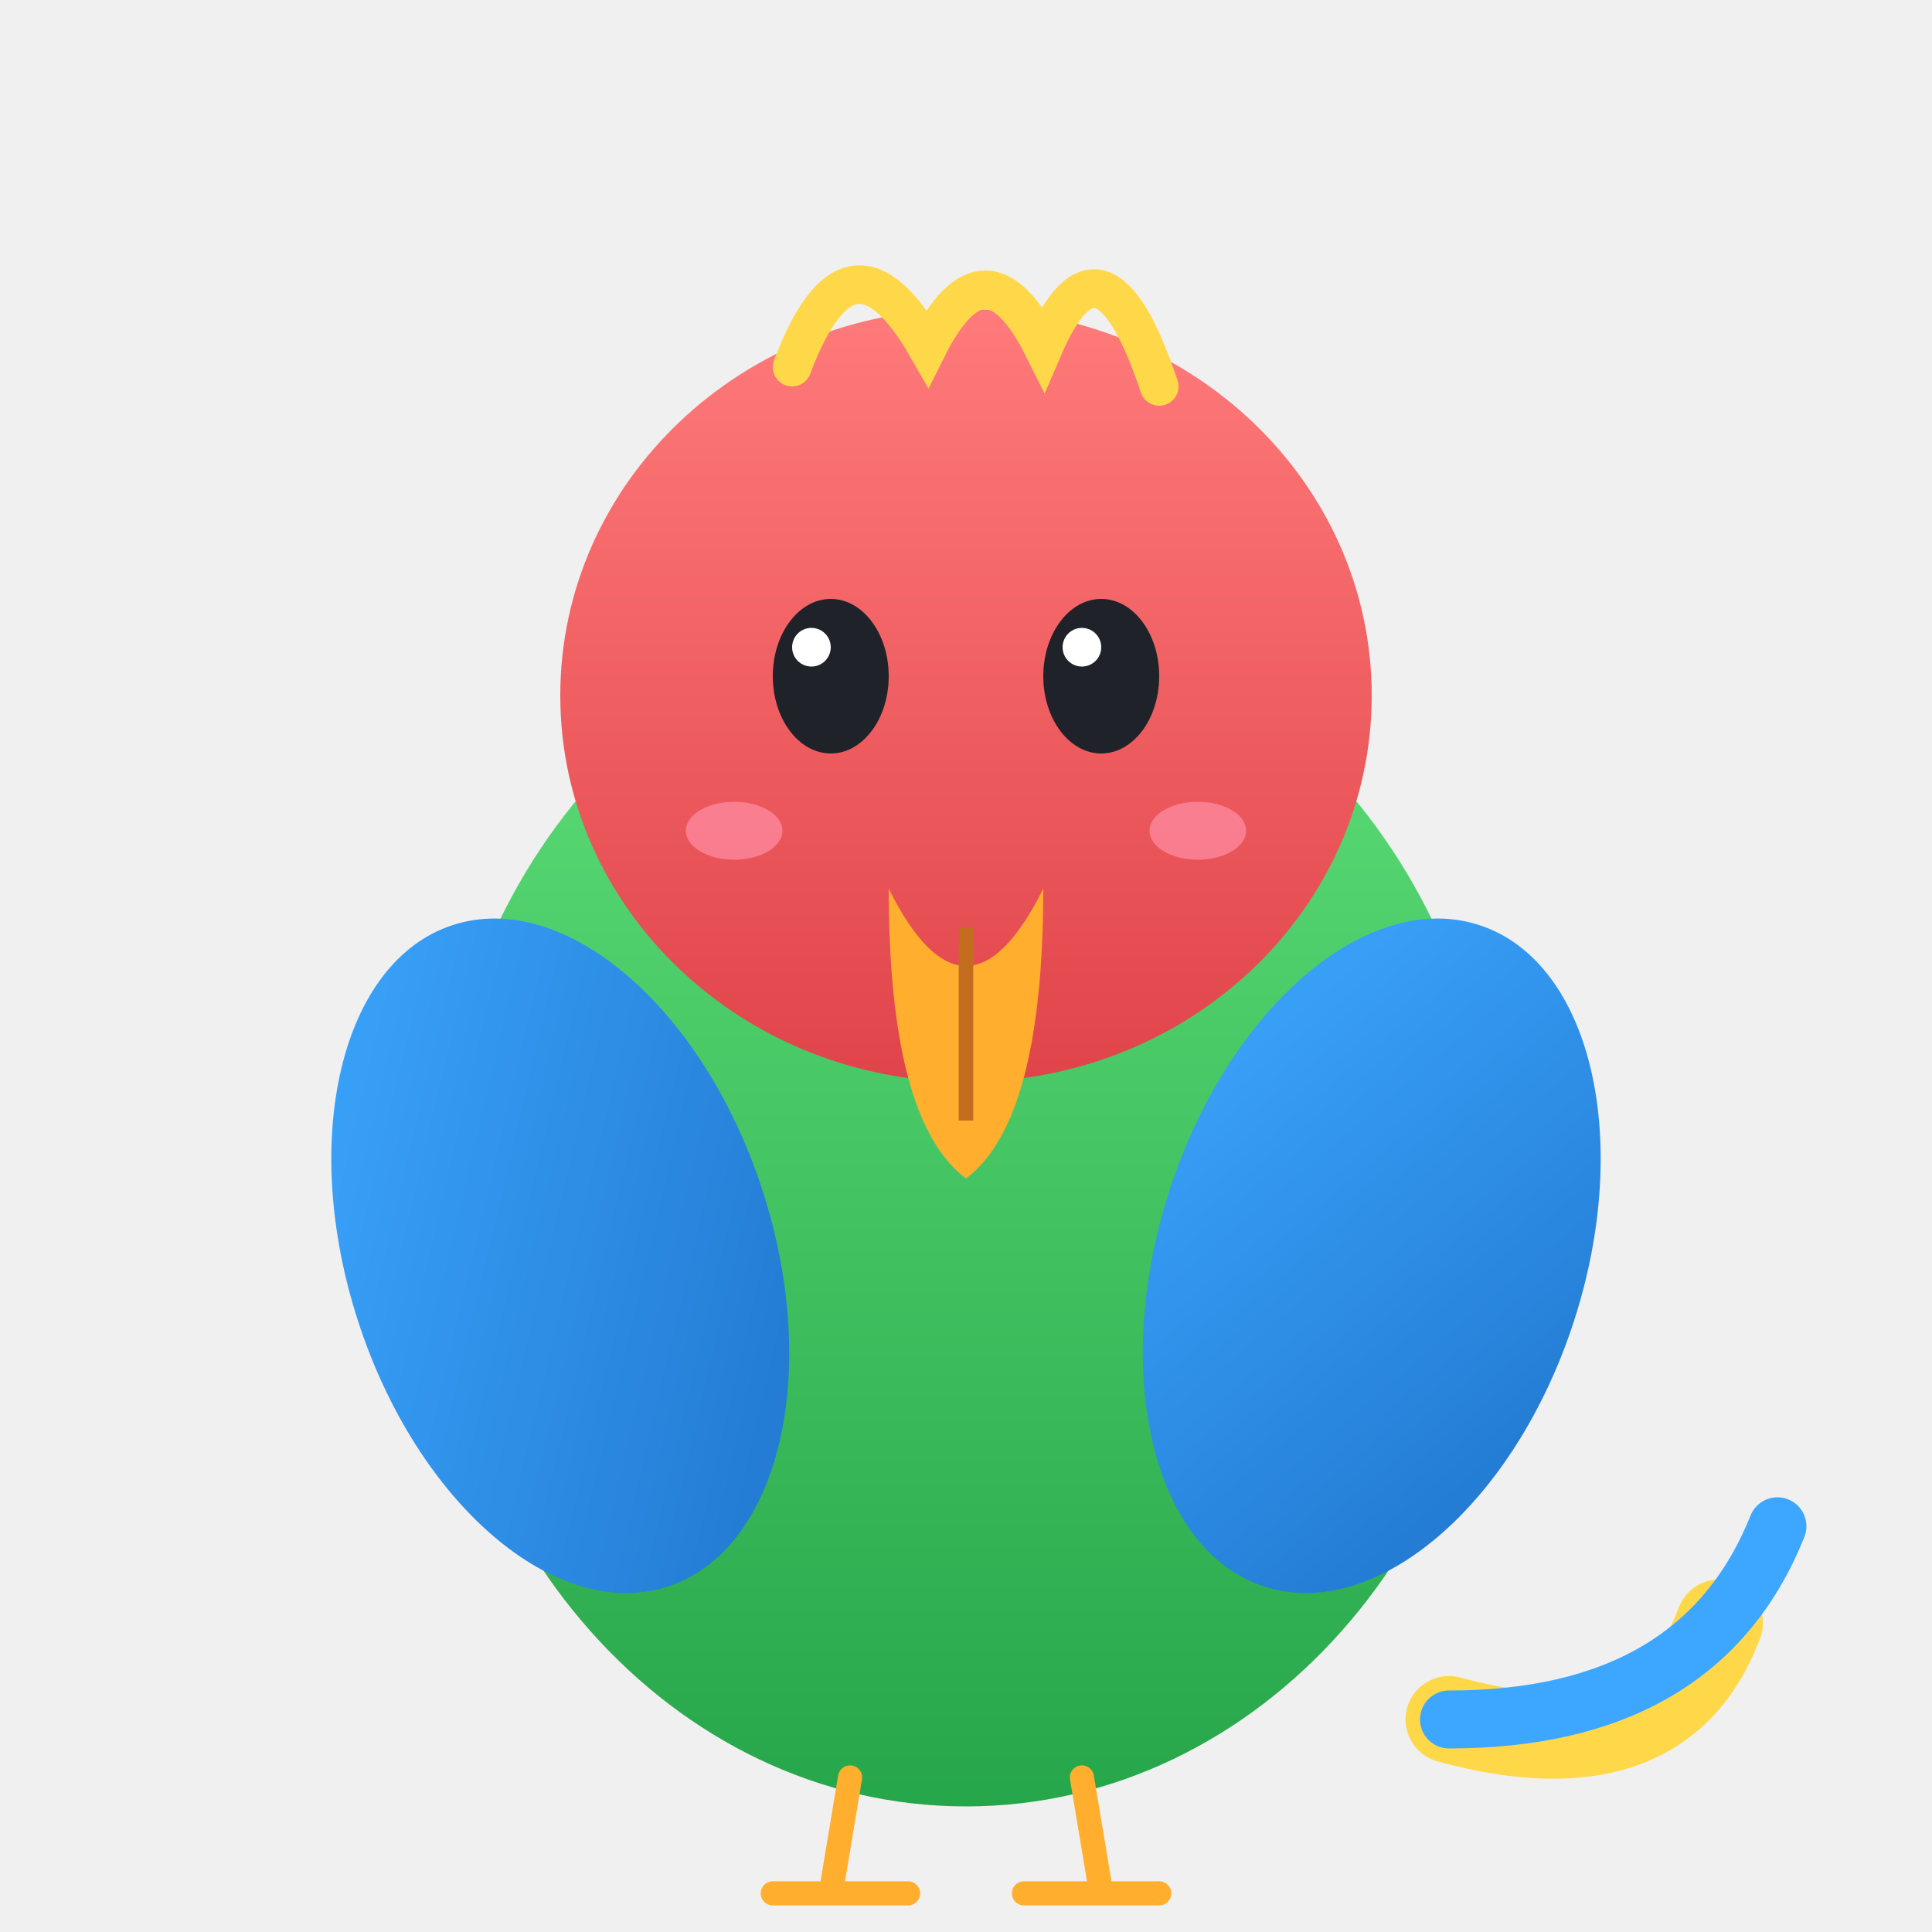
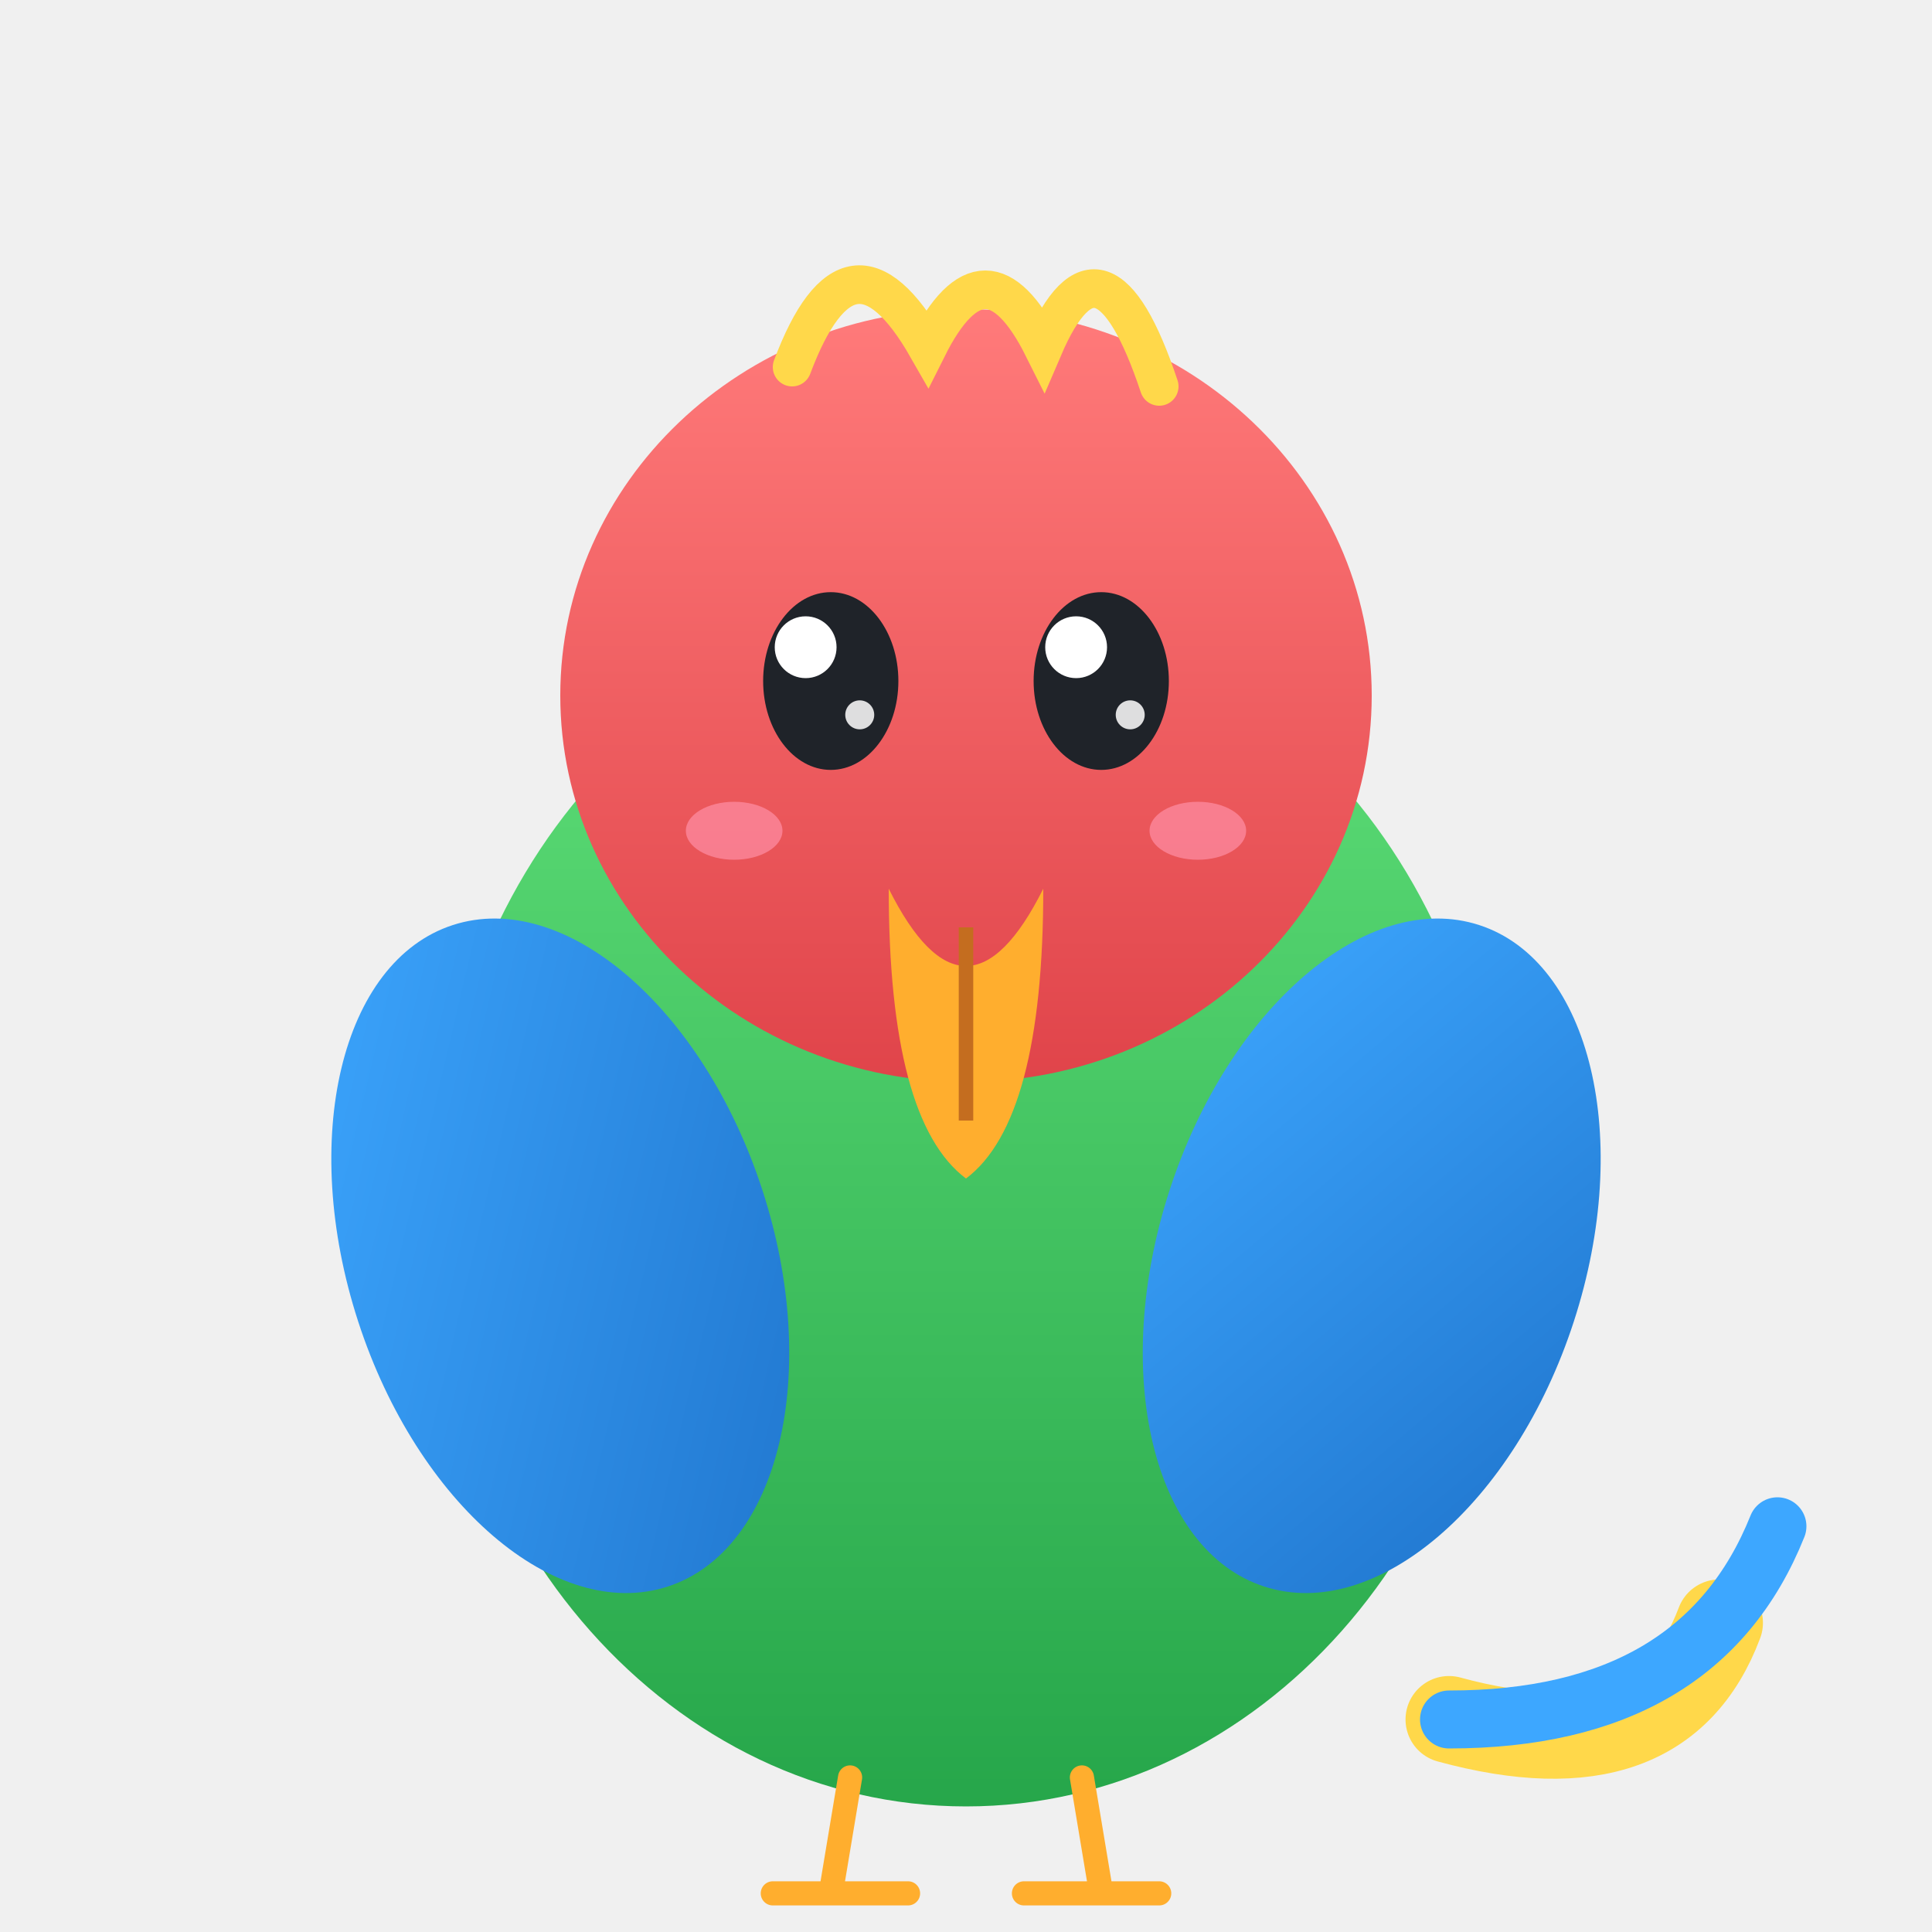
<svg xmlns="http://www.w3.org/2000/svg" viewBox="0 0 200 200">
  <defs>
    <linearGradient id="parrotBody" x1="0" y1="0" x2="0" y2="1">
      <stop offset="0%" stop-color="#5fdf78" />
      <stop offset="100%" stop-color="#26a64a" />
    </linearGradient>
    <linearGradient id="parrotHead" x1="0" y1="0" x2="0" y2="1">
      <stop offset="0%" stop-color="#ff7a7a" />
      <stop offset="100%" stop-color="#e0444a" />
    </linearGradient>
    <linearGradient id="parrotWing" x1="0" y1="0" x2="1" y2="1">
      <stop offset="0%" stop-color="#3da7ff" />
      <stop offset="100%" stop-color="#1f74cc" />
    </linearGradient>
  </defs>
  <ellipse cx="100" cy="125" rx="55" ry="62" fill="url(#parrotBody)" />
  <ellipse cx="100" cy="72" rx="42" ry="40" fill="url(#parrotHead)" />
  <path d="M82 38 Q88 22 96 36 Q102 24 108 36 Q114 22 120 40" stroke="#ffd84a" stroke-width="4" fill="none" stroke-linecap="round" />
-   <ellipse cx="86" cy="70" rx="6" ry="8" fill="#1f2329" />
-   <ellipse cx="114" cy="70" rx="6" ry="8" fill="#1f2329" />
-   <circle cx="84" cy="67" r="2" fill="#fff" />
-   <circle cx="112" cy="67" r="2" fill="#fff" />
+   <ellipse cx="86" cy="70.5" rx="7" ry="9.2" fill="#1f2329" />
+   <ellipse cx="114" cy="70.5" rx="7" ry="9.2" fill="#1f2329" />
+   <circle cx="83.4" cy="67" r="3.2" fill="#fff" />
+   <circle cx="89" cy="74" r="1.5" fill="#fff" opacity="0.85" />
+   <circle cx="111.4" cy="67" r="3.2" fill="#fff" />
+   <circle cx="117" cy="74" r="1.5" fill="#fff" opacity="0.85" />
  <path d="M92 92 Q100 108 108 92 Q108 116 100 122 Q92 116 92 92 Z" fill="#ffae2e" />
  <path d="M100 96 L100 116" stroke="#c46d1f" stroke-width="1.5" />
  <ellipse cx="58" cy="130" rx="22" ry="36" fill="url(#parrotWing)" transform="rotate(-18 58 130)" />
  <ellipse cx="142" cy="130" rx="22" ry="36" fill="url(#parrotWing)" transform="rotate(18 142 130)" />
  <path d="M150 178 Q172 184 178 168" stroke="#ffd84a" stroke-width="9" fill="none" stroke-linecap="round" />
  <path d="M150 178 Q176 178 184 158" stroke="#3da7ff" stroke-width="6" fill="none" stroke-linecap="round" />
  <path d="M88 184 L86 196 M88 196 L80 196 M88 196 L94 196" stroke="#ffae2e" stroke-width="2.5" stroke-linecap="round" fill="none" />
  <path d="M112 184 L114 196 M114 196 L106 196 M114 196 L120 196" stroke="#ffae2e" stroke-width="2.5" stroke-linecap="round" fill="none" />
  <ellipse cx="76" cy="86" rx="5" ry="3" fill="#ff8fa5" opacity="0.7" />
  <ellipse cx="124" cy="86" rx="5" ry="3" fill="#ff8fa5" opacity="0.7" />
</svg>
